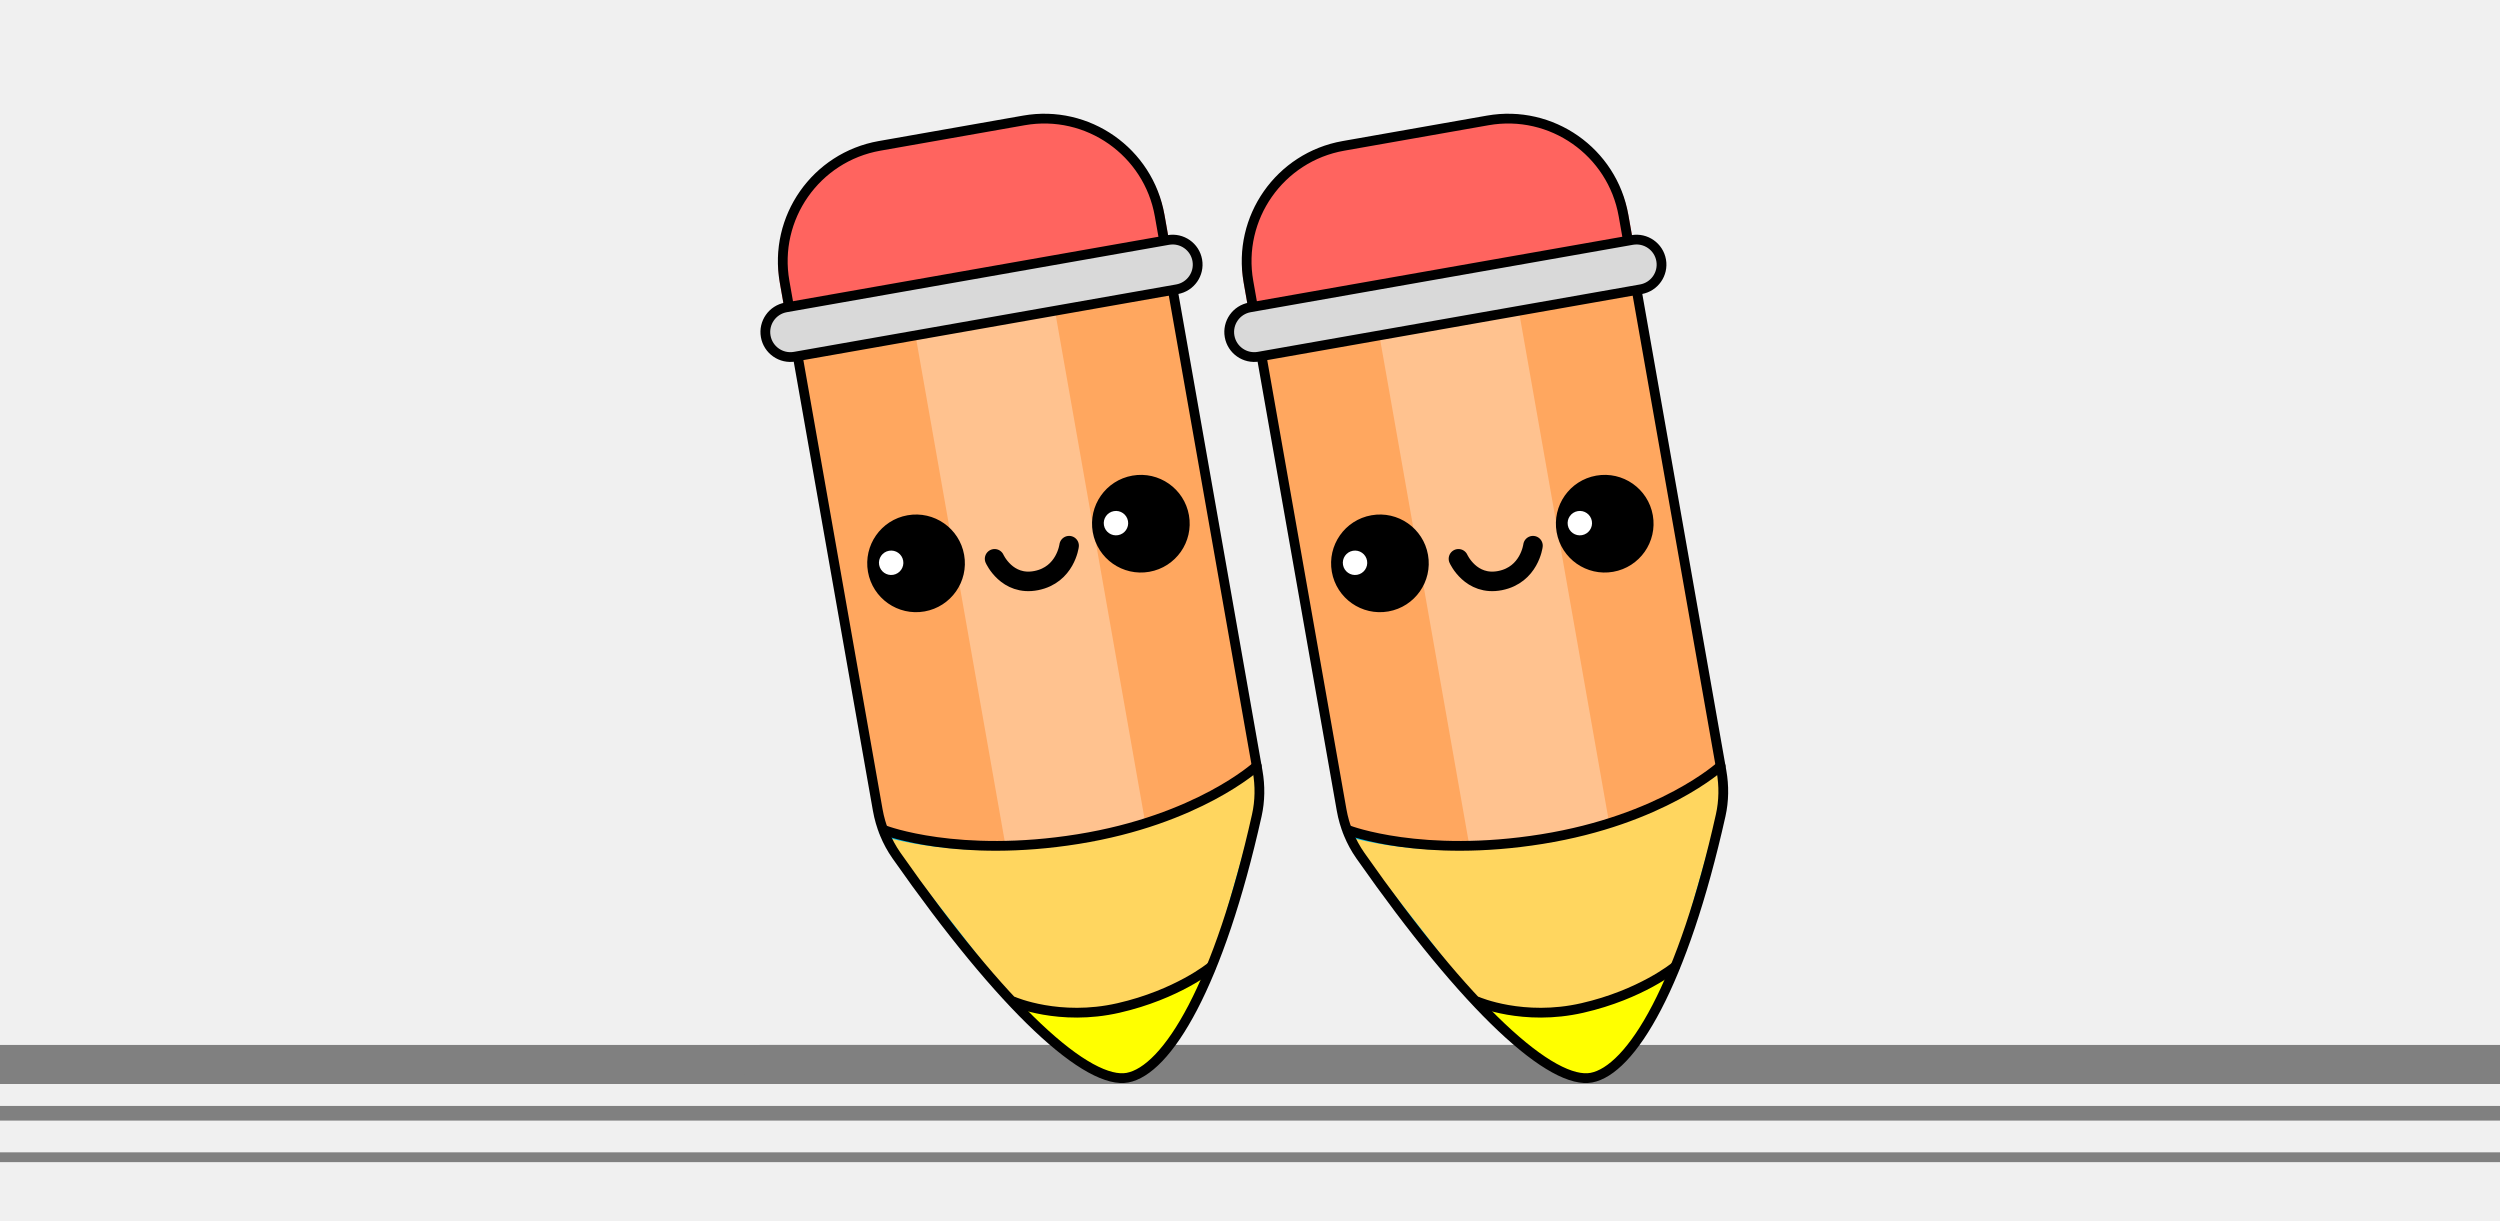
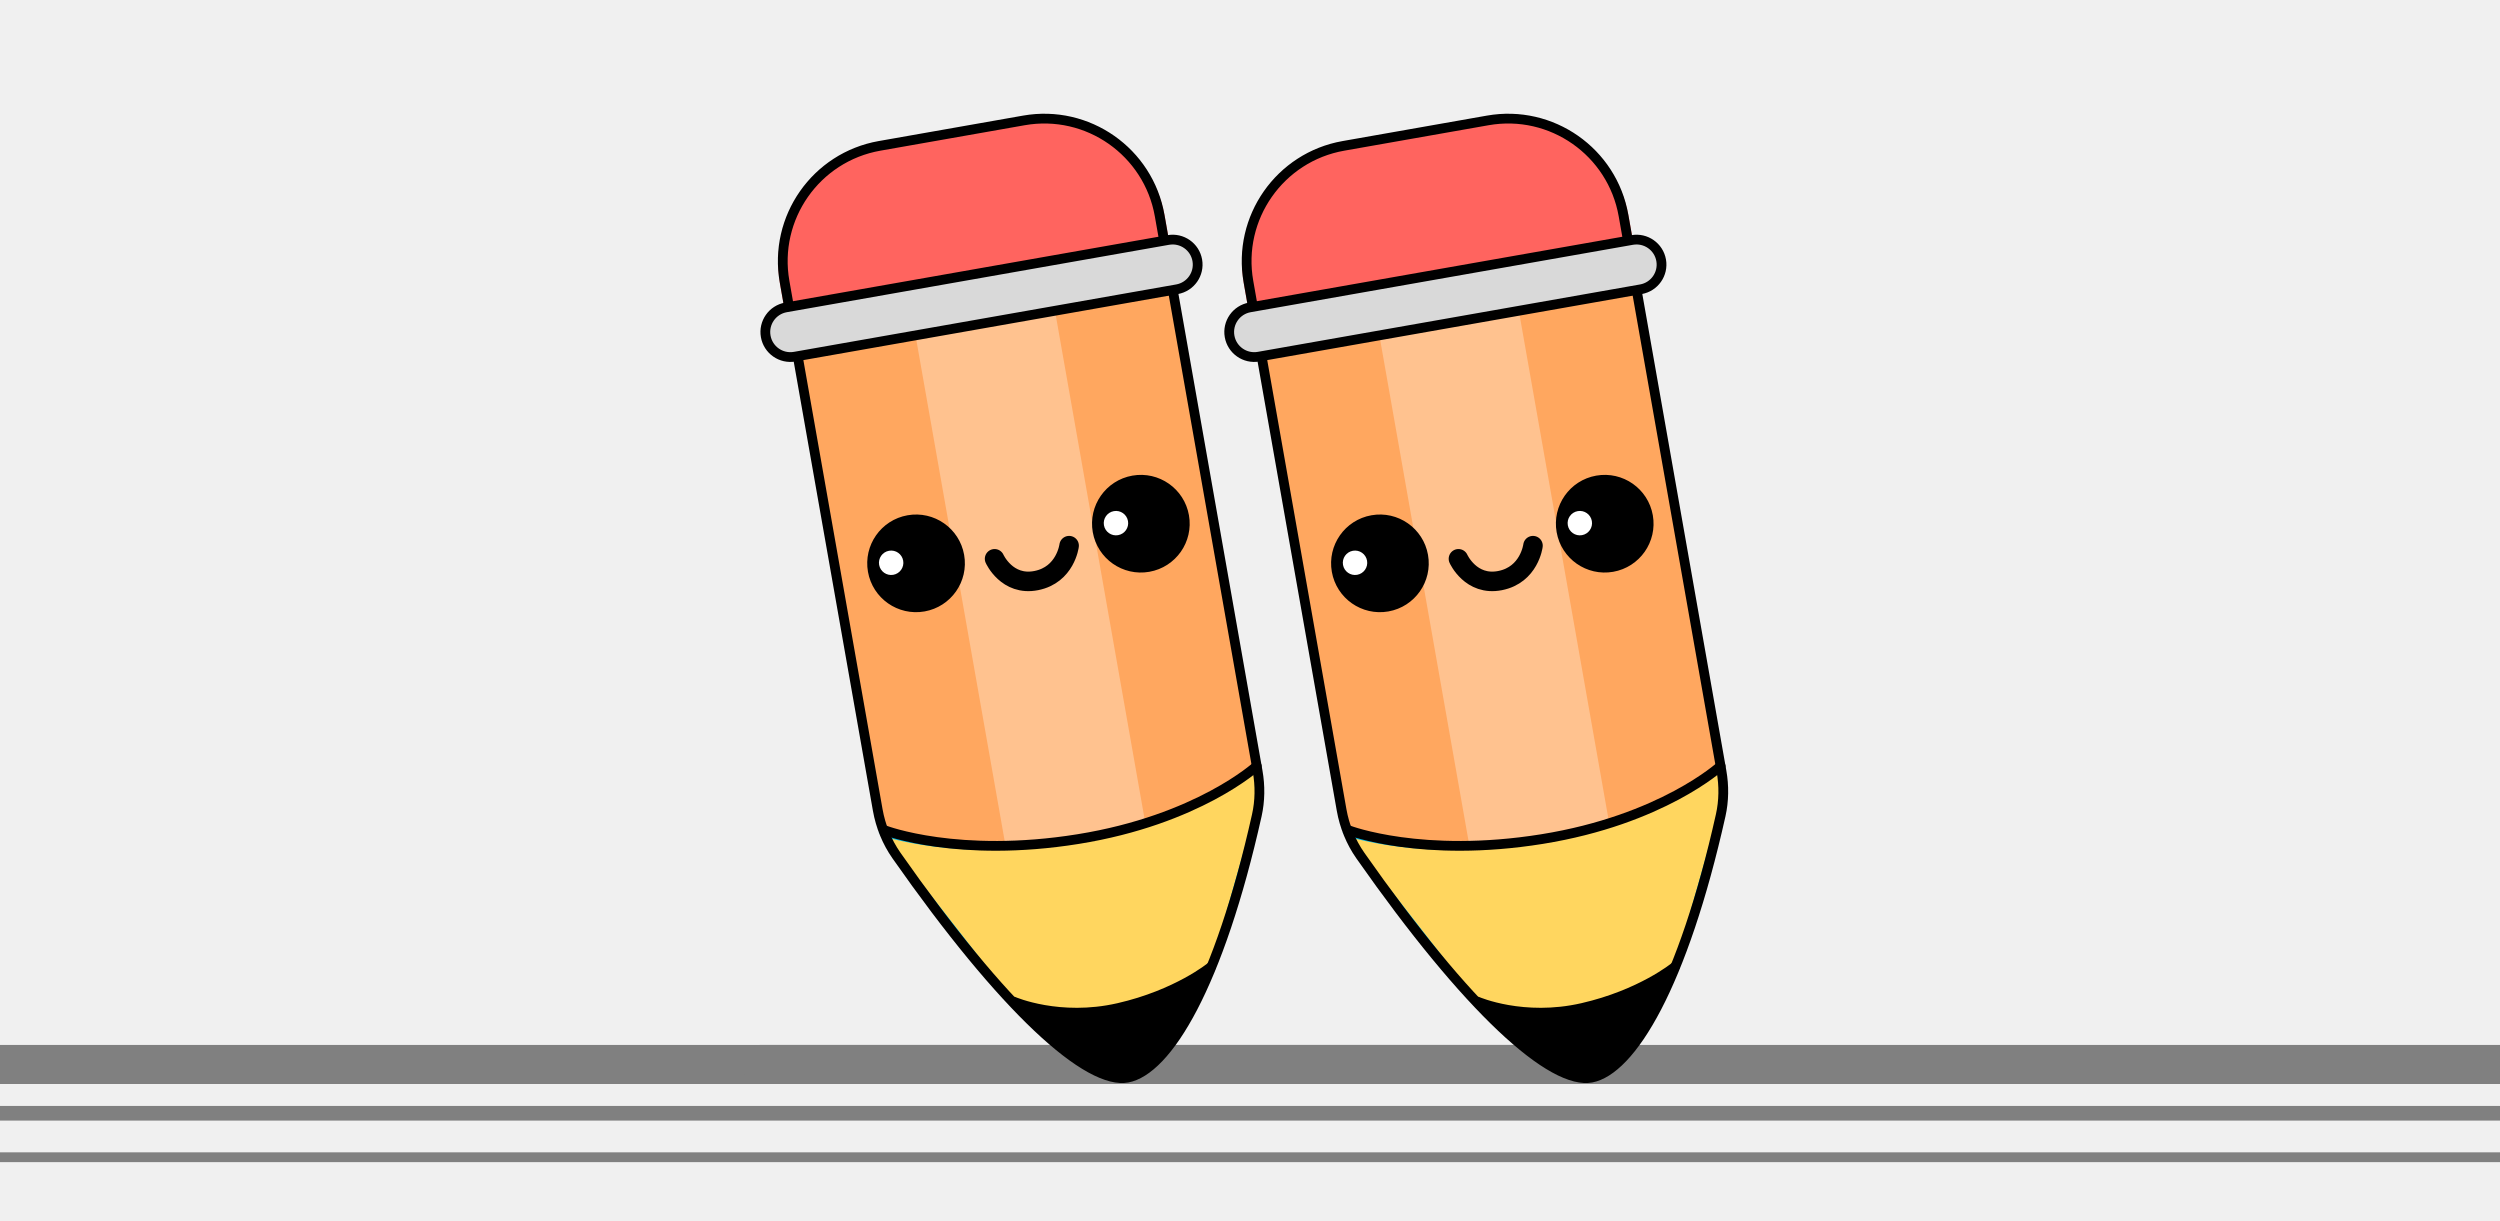
<svg xmlns="http://www.w3.org/2000/svg" width="1024" height="500" viewBox="0 0 1024 500" fill="none">
  <line x1="0" y1="436" x2="1024" y2="436" stroke="grey" stroke-width="16" stroke-linecap="round" />
  <line x1="0" y1="456" x2="1024" y2="456" stroke="grey" stroke-width="6" stroke-linecap="round" />
  <line x1="0" y1="474" x2="1024" y2="474" stroke="grey" stroke-width="4" stroke-linecap="round" />
  <svg x="262" y="0" width="500" height="500" viewBox="0 0 1000 1000" fill="none">
    <path d="M778 872L99 872" stroke="grey" stroke-width="32" stroke-linecap="round" />
    <path d="M314.418 96.676C368.807 87.086 420.673 123.403 430.264 177.792L434.778 203.397L119.64 258.965L115.125 233.36C105.535 178.97 141.852 127.104 196.241 117.514L314.418 96.676Z" fill="#FF645F" />
    <path d="M437.496 238.966L131.221 292.97L198.77 676.061C198.77 676.061 253.595 710.565 358.188 687.553C462.781 664.541 506.695 631.412 506.695 631.412L437.496 238.966Z" fill="#FFA75F" stroke="#04B7E4" stroke-width="2" />
    <path d="M414.216 674.177C397.747 679.36 378.891 684.49 357.504 689.195C336.462 693.825 317.422 696.133 300.427 696.865L226.168 275.721L340.406 255.578L414.216 674.177Z" fill="#FFC28F" />
-     <path d="M389.015 827.831C344.727 838.686 304.788 822.374 304.788 822.374C304.788 822.374 373.163 890.536 401.694 882.459C430.225 874.382 469.251 793.375 469.251 793.375C469.251 793.375 433.303 816.975 389.015 827.831Z" fill="yellow" stroke="#04B7E4" stroke-width="2" />
+     <path d="M389.015 827.831C344.727 838.686 304.788 822.374 304.788 822.374C304.788 822.374 373.163 890.536 401.694 882.459C430.225 874.382 469.251 793.375 469.251 793.375C469.251 793.375 433.303 816.975 389.015 827.831Z" fill="black" stroke="#04B7E4" stroke-width="2" />
    <path d="M308.176 824.315L198.595 683.707C198.595 683.707 260.286 705.323 354.422 689.232C448.558 673.141 504.87 629.702 504.87 629.702L508.778 651.861L469.309 790.825C469.309 790.825 426.032 821.811 387.364 827.106C348.696 832.401 308.176 824.315 308.176 824.315Z" fill="#FFD65F" stroke="#04B7E4" stroke-width="2" />
    <path d="M196.588 119.484L314.765 98.646C366.979 89.439 416.77 124.304 425.977 176.517L506.259 631.821C508.373 643.805 508.222 656.105 505.581 667.923C490.172 736.853 471.938 789.278 453.22 825.219C443.86 843.192 434.444 856.916 425.301 866.507C416.128 876.129 407.48 881.332 399.672 882.815C392.096 884.254 382.034 881.946 369.403 875C356.86 868.102 342.299 856.913 325.97 841.481C293.328 810.63 254.099 763.281 210.39 700.859C202.589 689.719 197.395 676.903 195.026 663.466L118.717 230.696C109.51 178.482 144.375 128.691 196.588 119.484Z" stroke="black" stroke-width="8" />
    <path d="M201.029 680.232C201.029 680.232 260.924 703.18 359.172 687.379C457.421 671.578 505.508 627.559 505.508 627.559M306.497 820.549C306.497 820.549 343.887 836.803 392.201 825.746C440.515 814.688 468.005 792.071 468.005 792.071" stroke="black" stroke-width="8" stroke-linecap="round" />
    <path d="M290.762 457.77C290.762 457.77 300.838 480.364 324.879 475.617C348.92 470.87 351.82 447.004 351.82 447.004" stroke="black" stroke-width="16" stroke-linecap="round" />
    <circle cx="226.432" cy="461.497" r="40" transform="rotate(-10 226.432 461.497)" fill="black" />
    <circle cx="206.041" cy="461.031" r="10" transform="rotate(-10 206.041 461.031)" fill="white" />
    <circle cx="410.591" cy="429.025" r="40" transform="rotate(-10 410.591 429.025)" fill="black" />
    <circle cx="390.2" cy="428.559" r="10" transform="rotate(-10 390.2 428.559)" fill="white" />
    <rect x="99.713" y="255.37" width="359" height="41" rx="20.5" transform="rotate(-10 99.7131 255.37)" fill="#D9D9D9" stroke="black" stroke-width="8" />
    <path d="M694.418 96.676C748.807 87.086 800.673 123.403 810.264 177.792L814.778 203.397L499.64 258.965L495.125 233.36C485.535 178.97 521.852 127.104 576.241 117.514L694.418 96.676Z" fill="#FF645F" />
    <path d="M817.496 238.966L511.221 292.97L578.77 676.061C578.77 676.061 633.595 710.565 738.188 687.553C842.781 664.541 886.695 631.412 886.695 631.412L817.496 238.966Z" fill="#FFA75F" stroke="#04B7E4" stroke-width="2" />
    <path d="M794.216 674.177C777.747 679.36 758.891 684.49 737.504 689.195C716.462 693.825 697.422 696.133 680.427 696.865L606.168 275.721L720.406 255.578L794.216 674.177Z" fill="#FFC28F" />
-     <path d="M769.015 827.831C724.727 838.686 684.788 822.374 684.788 822.374C684.788 822.374 753.163 890.536 781.694 882.459C810.225 874.382 849.251 793.374 849.251 793.374C849.251 793.374 813.303 816.975 769.015 827.831Z" fill="yellow" stroke="#04B7E4" stroke-width="2" />
+     <path d="M769.015 827.831C724.727 838.686 684.788 822.374 684.788 822.374C684.788 822.374 753.163 890.536 781.694 882.459C810.225 874.382 849.251 793.374 849.251 793.374C849.251 793.374 813.303 816.975 769.015 827.831Z" fill="black" stroke="#04B7E4" stroke-width="2" />
    <path d="M688.176 824.315L578.595 683.707C578.595 683.707 640.286 705.323 734.422 689.232C828.558 673.141 884.87 629.702 884.87 629.702L888.778 651.861L849.309 790.825C849.309 790.825 806.032 821.811 767.364 827.106C728.696 832.401 688.176 824.315 688.176 824.315Z" fill="#FFD65F" stroke="#04B7E4" stroke-width="2" />
    <path d="M576.588 119.484L694.765 98.646C746.979 89.439 796.77 124.304 805.977 176.517L886.259 631.821C888.373 643.805 888.222 656.105 885.581 667.923C870.172 736.853 851.938 789.278 833.22 825.219C823.86 843.192 814.444 856.916 805.301 866.507C796.128 876.129 787.48 881.332 779.672 882.815C772.096 884.254 762.034 881.946 749.403 875C736.86 868.102 722.299 856.913 705.97 841.481C673.328 810.63 634.099 763.281 590.39 700.859C582.589 689.719 577.395 676.903 575.026 663.466L498.717 230.696C489.51 178.482 524.375 128.691 576.588 119.484Z" stroke="black" stroke-width="8" />
    <path d="M581.029 680.232C581.029 680.232 640.924 703.18 739.172 687.379C837.421 671.578 885.508 627.559 885.508 627.559M686.497 820.549C686.497 820.549 723.887 836.803 772.201 825.746C820.515 814.688 848.005 792.071 848.005 792.071" stroke="black" stroke-width="8" stroke-linecap="round" />
    <path d="M670.762 457.77C670.762 457.77 680.838 480.364 704.879 475.617C728.92 470.87 731.82 447.004 731.82 447.004" stroke="black" stroke-width="16" stroke-linecap="round" />
    <circle cx="606.432" cy="461.497" r="40" transform="rotate(-10 606.432 461.497)" fill="black" />
    <circle cx="586.041" cy="461.031" r="10" transform="rotate(-10 586.041 461.031)" fill="white" />
    <circle cx="790.591" cy="429.025" r="40" transform="rotate(-10 790.591 429.025)" fill="black" />
    <circle cx="770.2" cy="428.559" r="10" transform="rotate(-10 770.2 428.559)" fill="white" />
    <rect x="479.713" y="255.37" width="359" height="41" rx="20.5" transform="rotate(-10 479.713 255.37)" fill="#D9D9D9" stroke="black" stroke-width="8" />
  </svg>
</svg>
